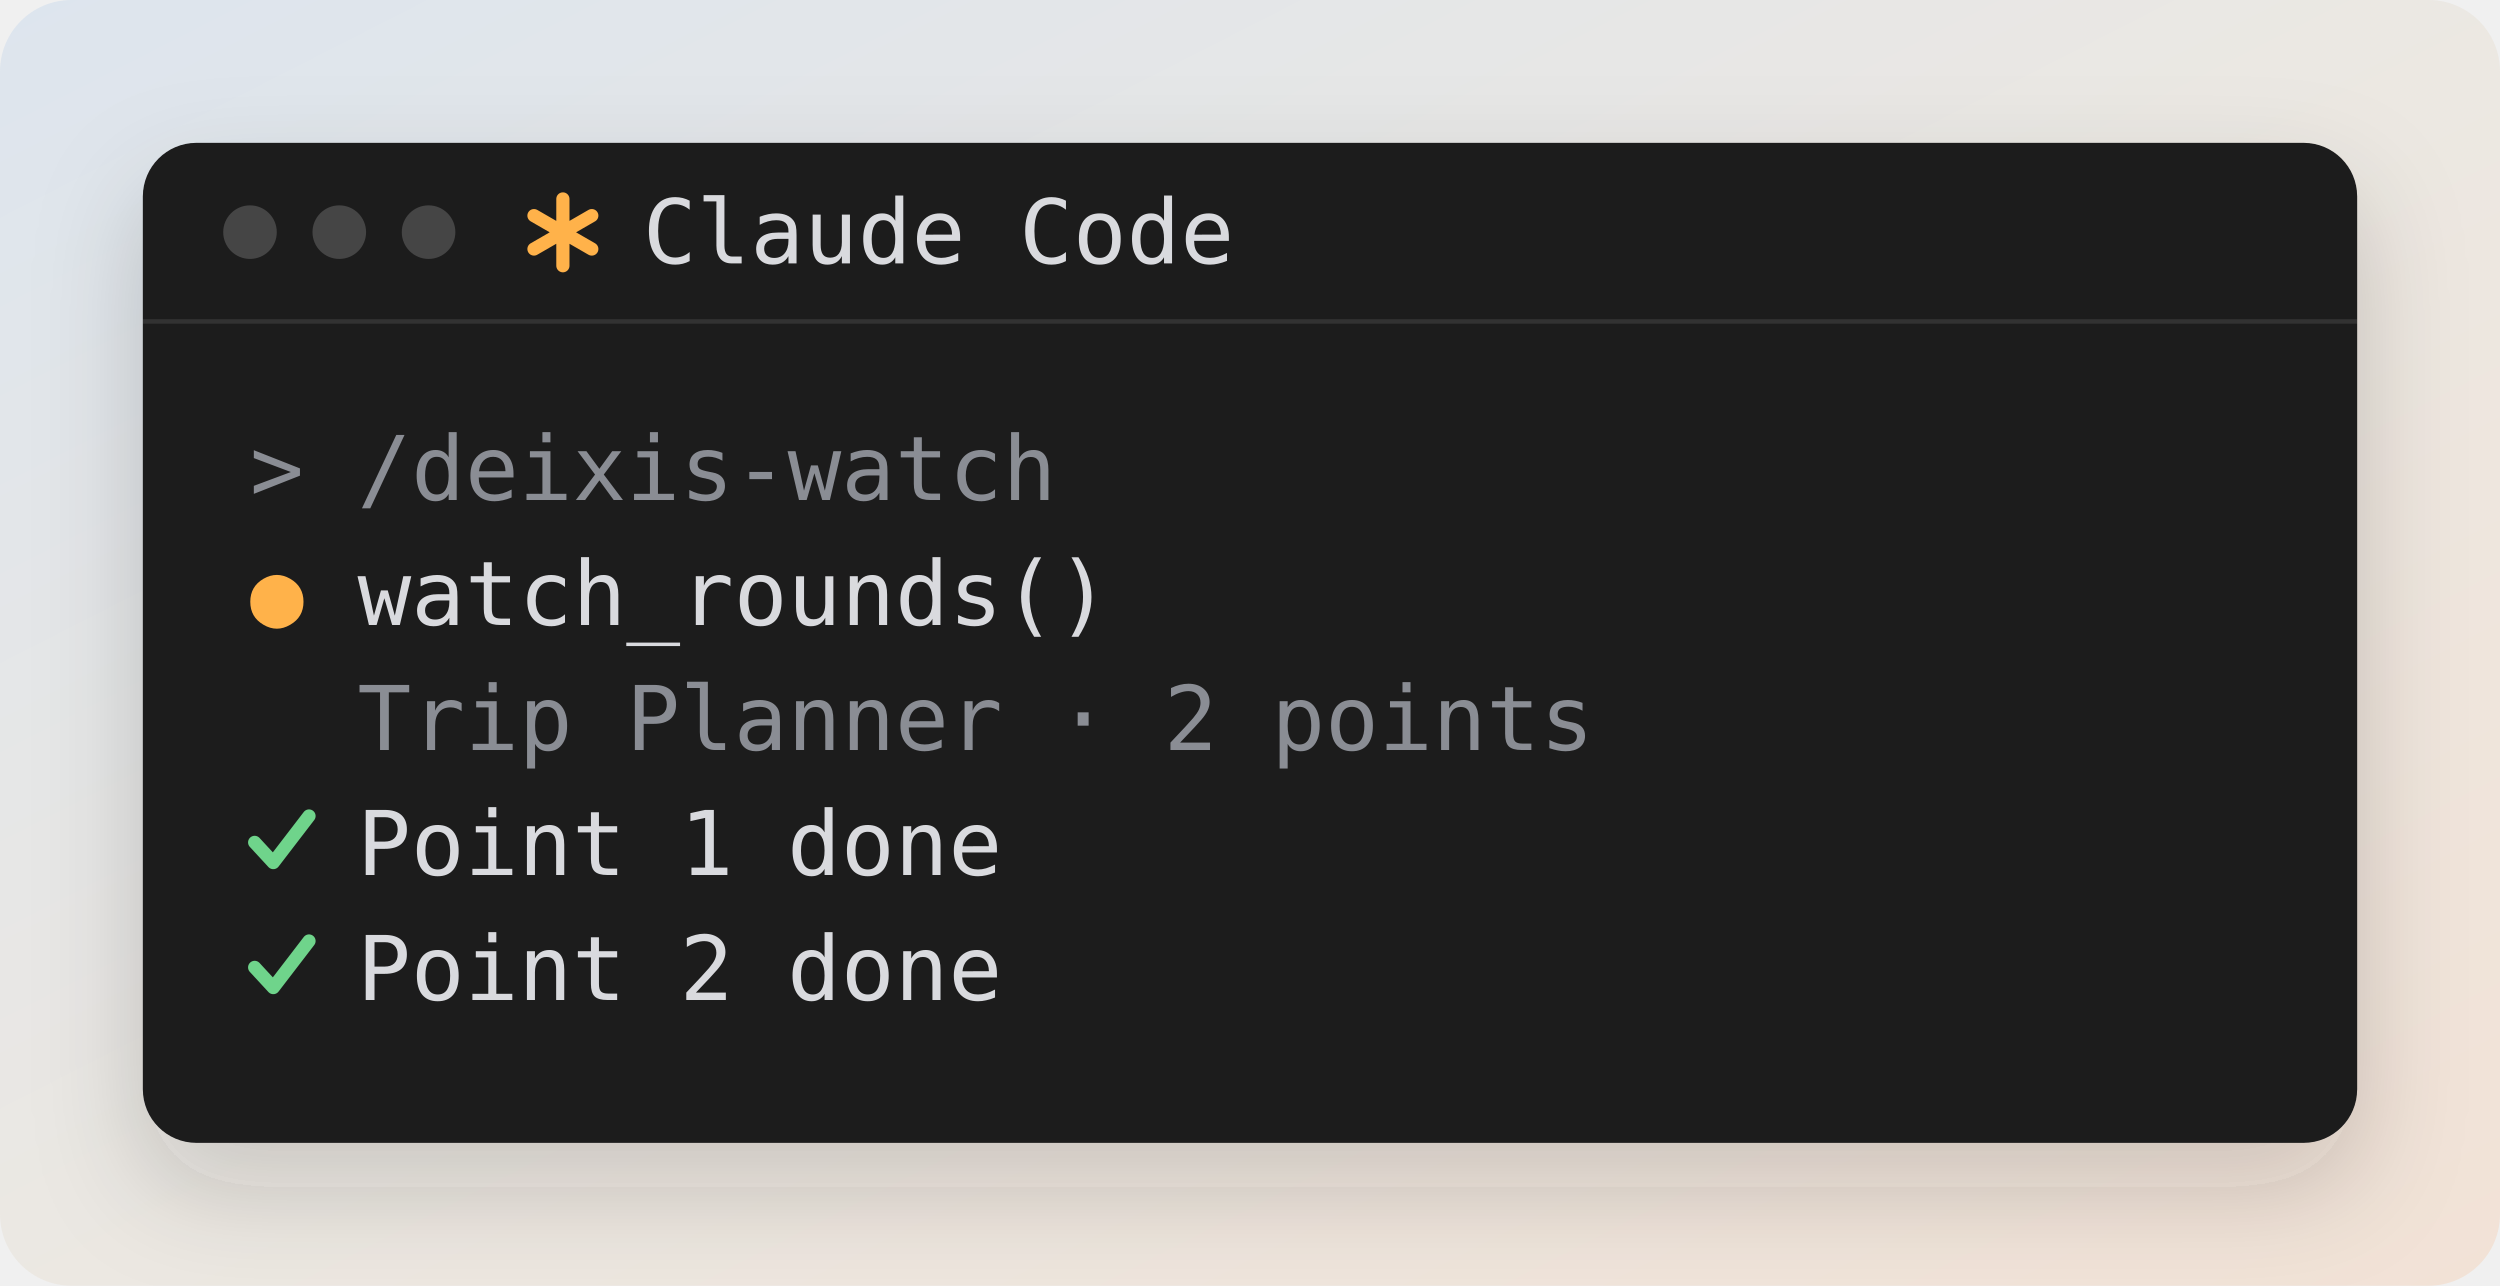
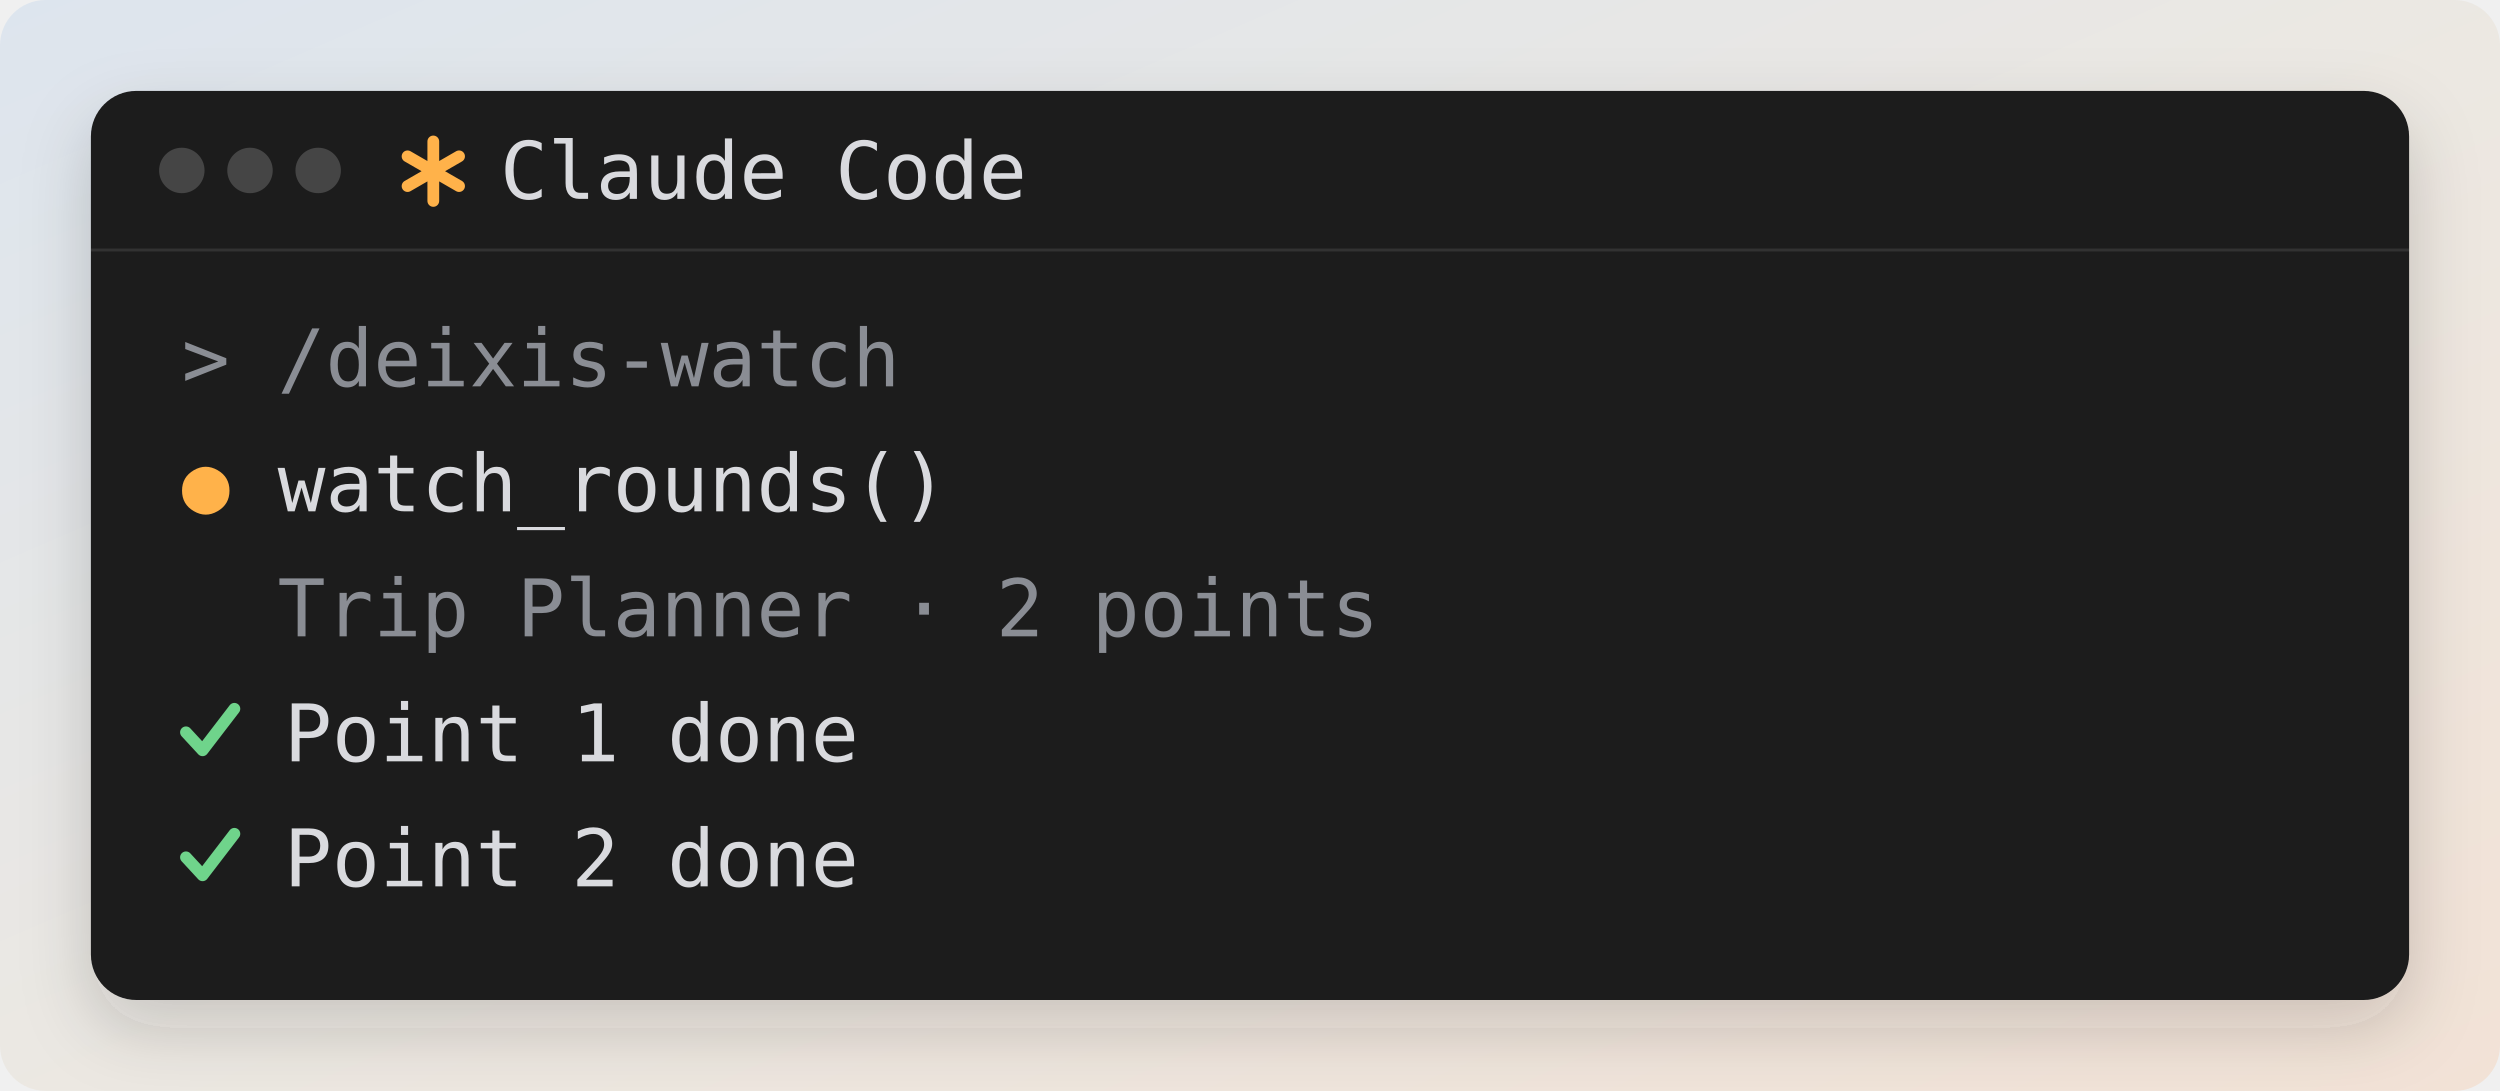
- <svg xmlns="http://www.w3.org/2000/svg" width="560" height="288" viewBox="0 0 560 288" role="img" aria-labelledby="title desc" font-family="-apple-system, BlinkMacSystemFont, 'SF Pro Text', 'Segoe UI', system-ui, 'Helvetica Neue', Arial, sans-serif">
+ <svg xmlns="http://www.w3.org/2000/svg" width="880" height="384" viewBox="0 0 880 384" role="img" aria-labelledby="title desc" font-family="-apple-system, BlinkMacSystemFont, 'SF Pro Text', 'Segoe UI', system-ui, 'Helvetica Neue', Arial, sans-serif">
  <defs>
    <filter id="sh" x="-20%" y="-20%" width="140%" height="170%">
      <feDropShadow dx="0" dy="10" stdDeviation="12" flood-color="#1e1e28" flood-opacity="0.18" />
    </filter>
    <filter id="shs" x="-60%" y="-60%" width="220%" height="240%">
      <feDropShadow dx="0" dy="2" stdDeviation="2.5" flood-color="#000" flood-opacity=".3" />
    </filter>
    <linearGradient id="wall" x1="0" y1="0" x2="1" y2="1">
      <stop offset="0" stop-color="#dde5ee" />
      <stop offset=".52" stop-color="#ece8e2" />
      <stop offset="1" stop-color="#f2e2d6" />
    </linearGradient>
  </defs>
-   <rect width="560" height="288" rx="16" fill="url(#wall)" />
+   <rect width="880" height="384" rx="16" fill="url(#wall)" />
  <g filter="url(#sh)">
-     <rect x="32" y="32" width="496" height="224" rx="12" fill="#1b1c1f" />
+     <rect x="32" y="32" width="816" height="320" rx="16" fill="#1b1c1f" />
  </g>
-   <rect x="32" y="71.5" width="496" height="1" fill="#ffffff" fill-opacity=".1" />
-   <circle cx="56" cy="52" r="6" fill="#ffffff" fill-opacity=".18" />
-   <circle cx="76" cy="52" r="6" fill="#ffffff" fill-opacity=".18" />
-   <circle cx="96" cy="52" r="6" fill="#ffffff" fill-opacity=".18" />
-   <g font-family="ui-monospace, 'SF Mono', Menlo, Consolas, monospace" font-size="20" fill="#d9dade">
-     <path d="M126.087 44.565v14.957M119.61 48.30l12.95 7.48M119.61 55.78l12.95 -7.48" stroke="#ffb24a" stroke-width="2.957" stroke-linecap="round" />
-     <text x="144" y="59">Claude Code</text>
-     <text x="56" y="112" fill="#8a8d94">&gt; /deixis-watch</text>
-     <text x="56" y="140">
+   <rect x="32" y="87.5" width="816" height="1" fill="#ffffff" fill-opacity=".1" />
+   <circle cx="64" cy="60" r="8" fill="#ffffff" fill-opacity=".18" />
+   <circle cx="88" cy="60" r="8" fill="#ffffff" fill-opacity=".18" />
+   <circle cx="112" cy="60" r="8" fill="#ffffff" fill-opacity=".18" />
+   <g font-family="ui-monospace, 'SF Mono', Menlo, Consolas, monospace" font-size="28" fill="#d9dade">
+     <path d="M152.522 49.791v20.939M143.46 55.03l18.13 10.47M143.46 65.50l18.13 -10.47" stroke="#ffb24a" stroke-width="4.139" stroke-linecap="round" />
+     <text x="176" y="70">Claude Code</text>
+     <text x="64" y="136" fill="#8a8d94">&gt; /deixis-watch</text>
+     <text x="64" y="180">
      <tspan fill="#ffb24a">●</tspan> watch_rounds()</text>
-     <text x="56" y="168" xml:space="preserve" fill="#8a8d94">  Trip Planner · 2 points</text>
-     <path d="M57.044 188.696l4.174 4.522 8 -10.435" fill="none" stroke="#6fd48b" stroke-width="2.957" stroke-linecap="round" stroke-linejoin="round" />
-     <text x="80" y="196">Point 1 done</text>
-     <path d="M57.044 216.696l4.174 4.522 8 -10.435" fill="none" stroke="#6fd48b" stroke-width="2.957" stroke-linecap="round" stroke-linejoin="round" />
-     <text x="80" y="224">Point 2 done</text>
+     <text x="64" y="224" xml:space="preserve" fill="#8a8d94">  Trip Planner · 2 points</text>
+     <path d="M65.461 257.774l5.843 6.33 11.2 -14.609" fill="none" stroke="#6fd48b" stroke-width="4.139" stroke-linecap="round" stroke-linejoin="round" />
+     <text x="100" y="268">Point 1 done</text>
+     <path d="M65.461 301.774l5.843 6.33 11.2 -14.609" fill="none" stroke="#6fd48b" stroke-width="4.139" stroke-linecap="round" stroke-linejoin="round" />
+     <text x="100" y="312">Point 2 done</text>
  </g>
</svg>
